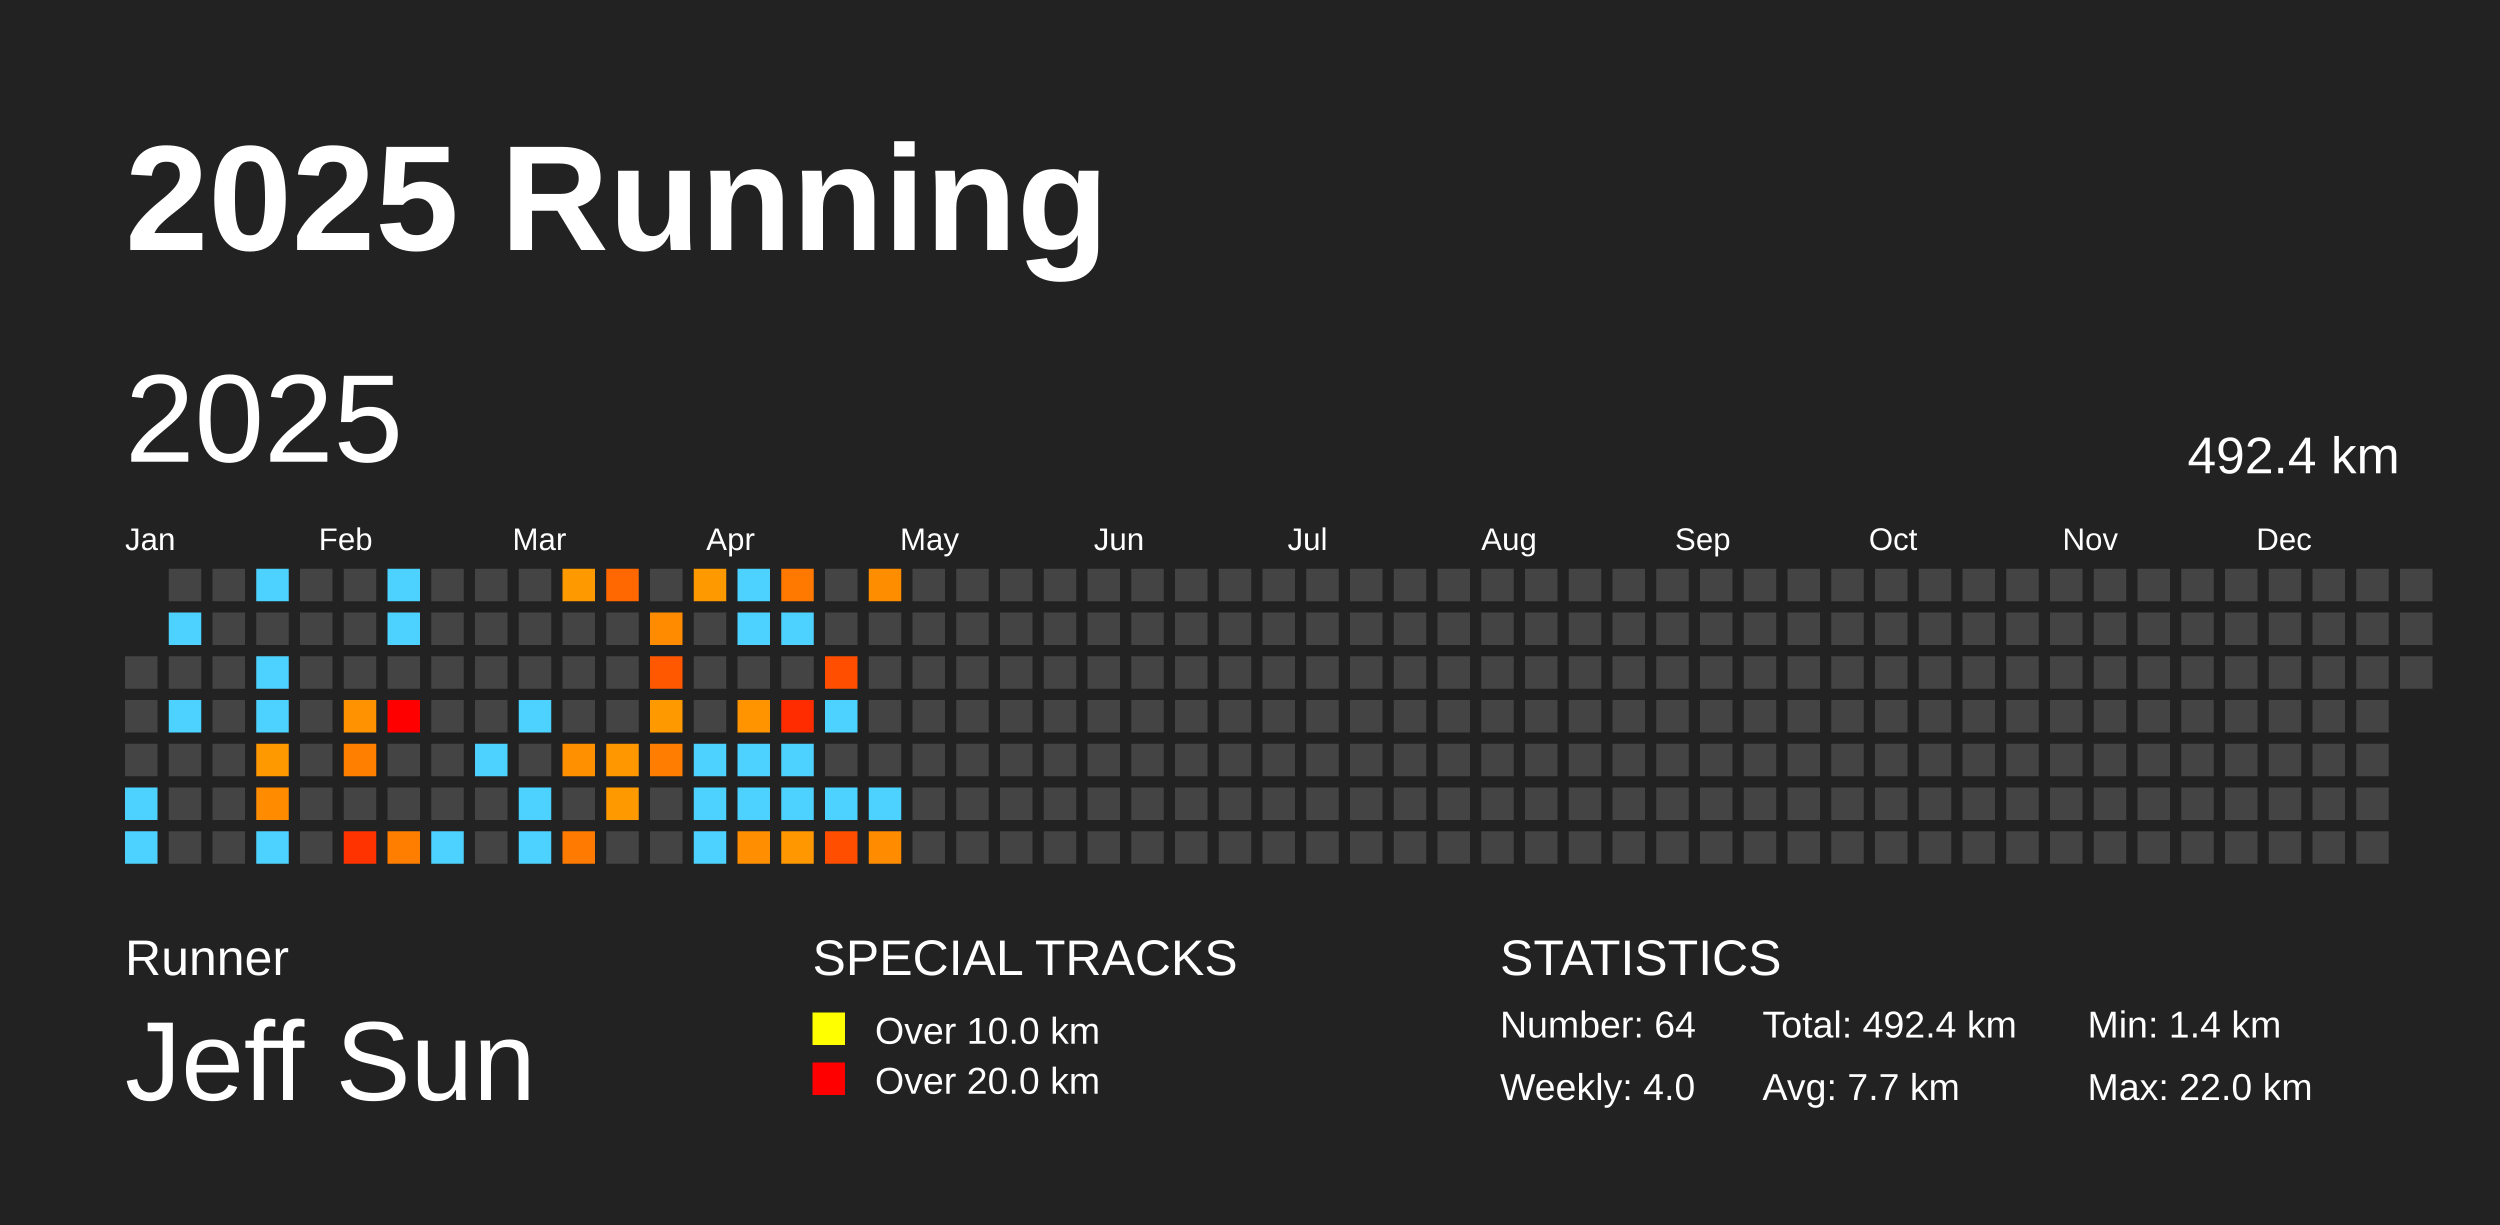
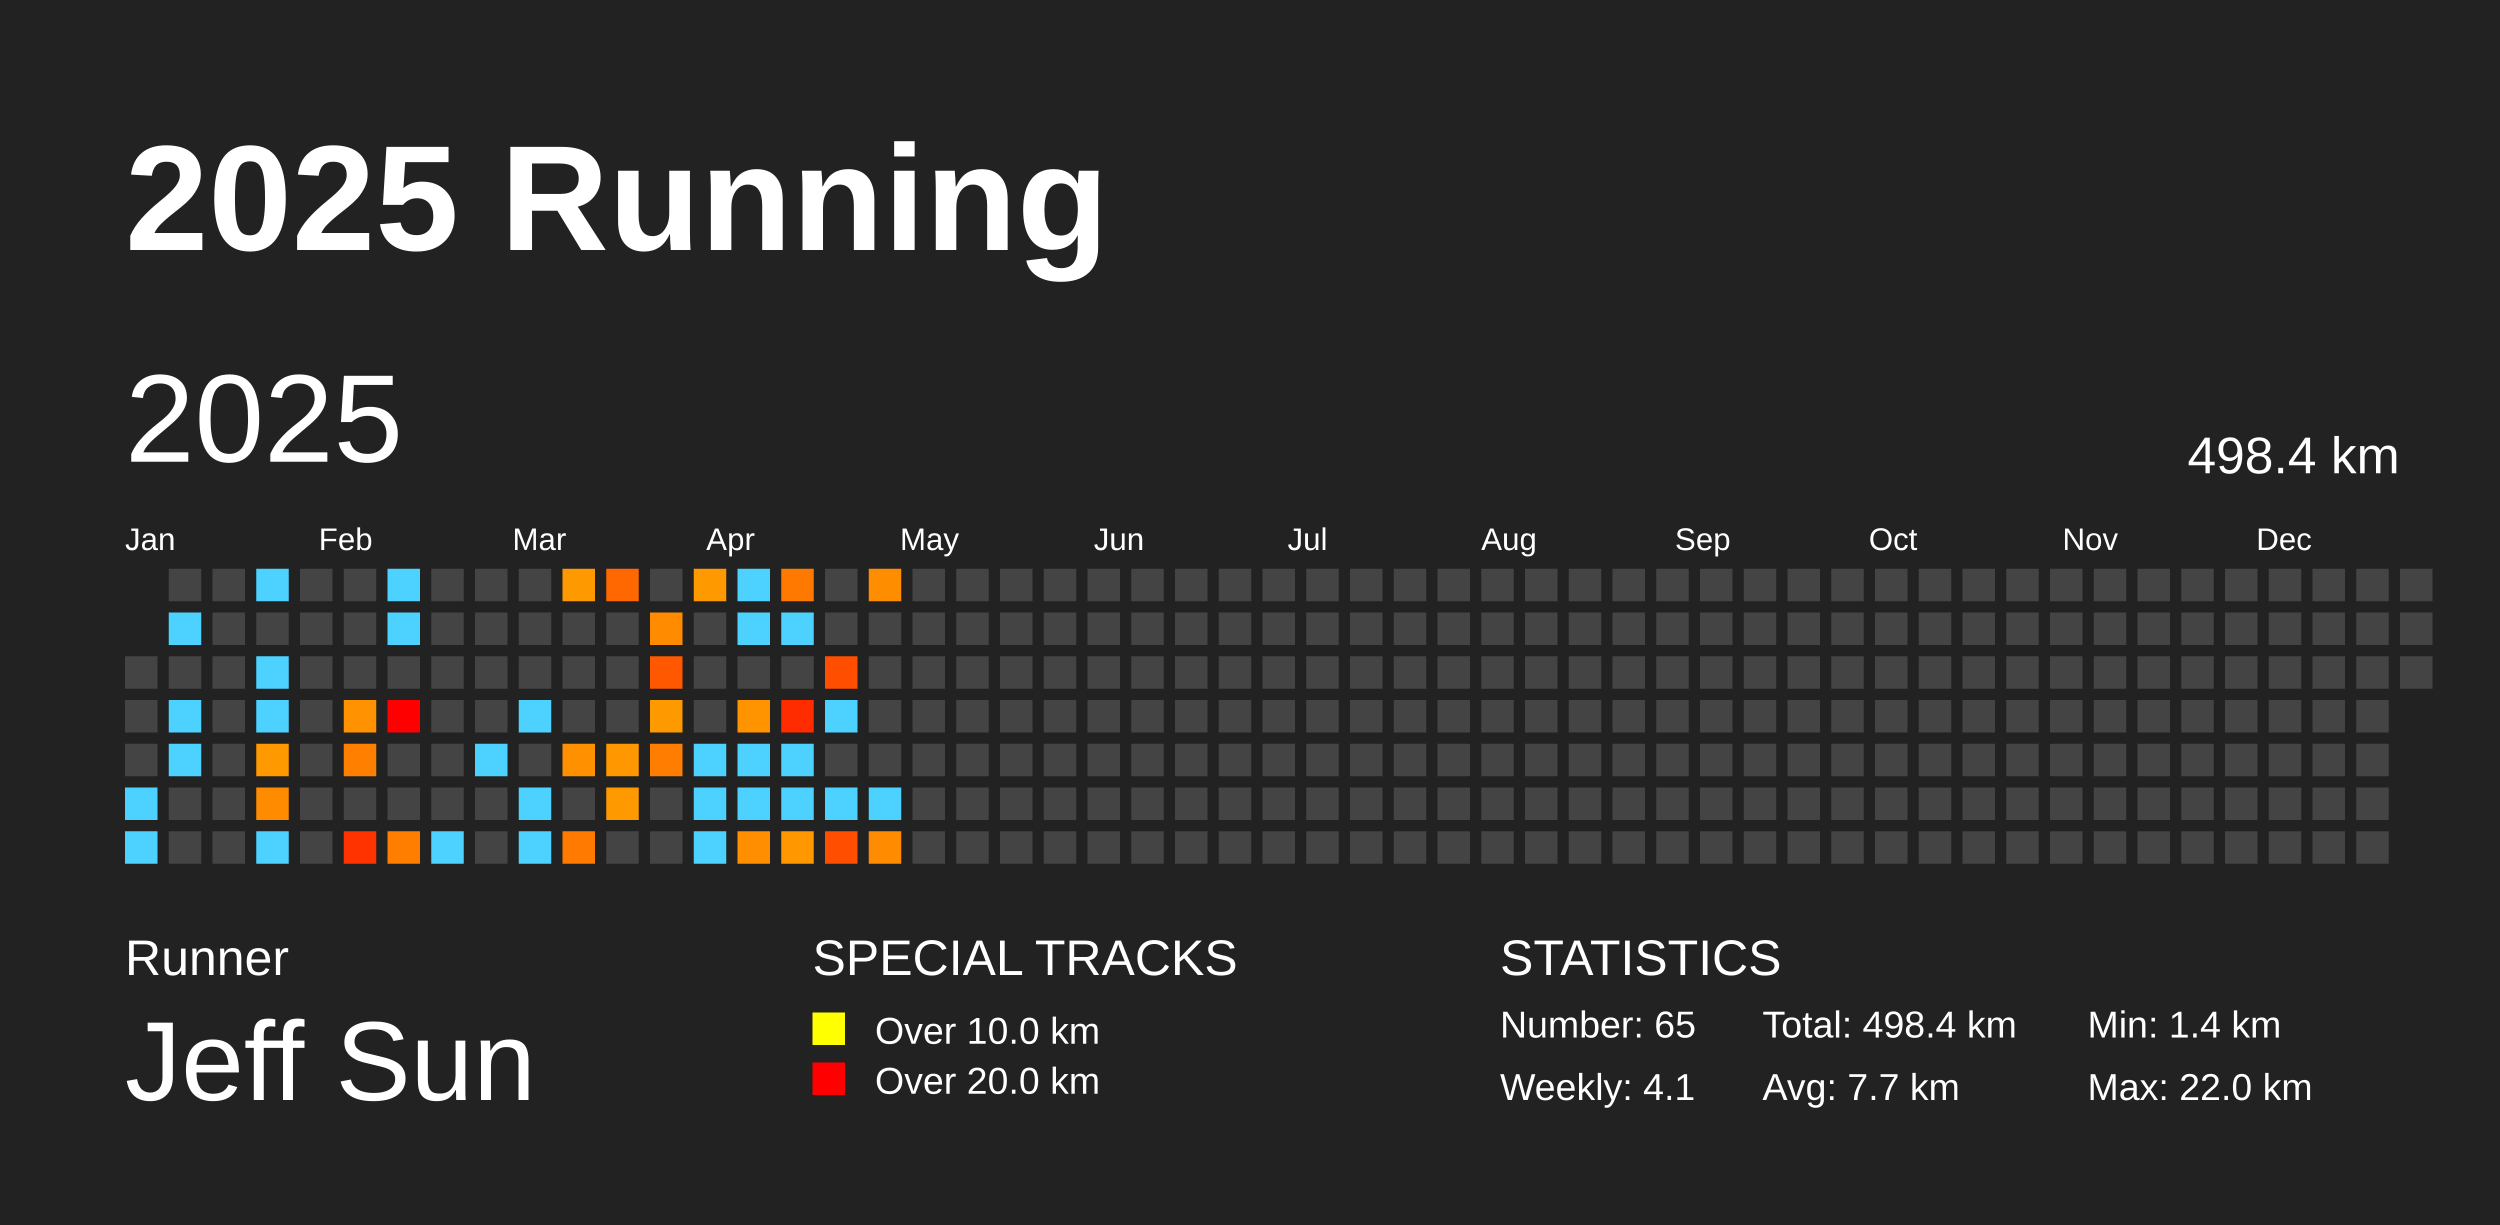
<svg xmlns="http://www.w3.org/2000/svg" baseProfile="full" height="98mm" version="1.1" viewBox="0,0,200,98" width="200mm">
  <defs />
  <rect fill="#222222" height="98" width="200" x="0" y="0" />
  <text fill="#FFFFFF" style="font-size:12px; font-family:Arial; font-weight:bold;" x="10" y="20">2025 Running</text>
  <text fill="#FFFFFF" style="font-size:4px; font-family:Arial" x="10" y="78">Runner</text>
  <text fill="#FFFFFF" style="font-size:9px; font-family:Arial" x="10" y="88">Jeff Sun</text>
  <text fill="#FFFFFF" style="font-size:4px; font-family:Arial" x="65" y="78">SPECIAL TRACKS</text>
  <rect fill="yellow" height="2.6" width="2.6" x="65" y="81" />
  <text fill="#FFFFFF" style="font-size:3px; font-family:Arial" x="70" y="83.5">Over 10.0 km</text>
  <rect fill="red" height="2.6" width="2.6" x="65" y="85" />
  <text fill="#FFFFFF" style="font-size:3px; font-family:Arial" x="70" y="87.5">Over 20.0 km</text>
  <text fill="#FFFFFF" style="font-size:4px; font-family:Arial" x="120" y="78">STATISTICS</text>
-   <text fill="#FFFFFF" style="font-size:3px; font-family:Arial" x="120" y="83">Number: 64</text>
-   <text fill="#FFFFFF" style="font-size:3px; font-family:Arial" x="120" y="88">Weekly: 4.0</text>
-   <text fill="#FFFFFF" style="font-size:3px; font-family:Arial" x="141" y="83">Total: 492.4 km</text>
+   <text fill="#FFFFFF" style="font-size:3px; font-family:Arial" x="120" y="83">Number: 65</text>
+   <text fill="#FFFFFF" style="font-size:3px; font-family:Arial" x="120" y="88">Weekly: 4.1</text>
+   <text fill="#FFFFFF" style="font-size:3px; font-family:Arial" x="141" y="83">Total: 498.4 km</text>
  <text fill="#FFFFFF" style="font-size:3px; font-family:Arial" x="141" y="88">Avg: 7.7 km</text>
  <text fill="#FFFFFF" style="font-size:3px; font-family:Arial" x="167" y="83">Min: 1.4 km</text>
  <text fill="#FFFFFF" style="font-size:3px; font-family:Arial" x="167" y="88">Max: 22.0 km</text>
  <text dominant-baseline="hanging" fill="#FFFFFF" style="font-size:10.0px; font-family:Arial;" x="10" y="30">2025</text>
-   <text dominant-baseline="hanging" fill="#FFFFFF" style="font-size:4.125px; font-family:Arial;" x="175" y="35">492.4 km</text>
+   <text dominant-baseline="hanging" fill="#FFFFFF" style="font-size:4.125px; font-family:Arial;" x="175" y="35">498.4 km</text>
  <text fill="#FFFFFF" style="font-size:2.5px; font-family:Arial" x="10.0" y="44">Jan</text>
  <text fill="#FFFFFF" style="font-size:2.5px; font-family:Arial" x="25.5" y="44">Feb</text>
  <text fill="#FFFFFF" style="font-size:2.5px; font-family:Arial" x="41.0" y="44">Mar</text>
  <text fill="#FFFFFF" style="font-size:2.5px; font-family:Arial" x="56.5" y="44">Apr</text>
  <text fill="#FFFFFF" style="font-size:2.5px; font-family:Arial" x="72.0" y="44">May</text>
  <text fill="#FFFFFF" style="font-size:2.5px; font-family:Arial" x="87.5" y="44">Jun</text>
  <text fill="#FFFFFF" style="font-size:2.5px; font-family:Arial" x="103.0" y="44">Jul</text>
  <text fill="#FFFFFF" style="font-size:2.5px; font-family:Arial" x="118.5" y="44">Aug</text>
  <text fill="#FFFFFF" style="font-size:2.5px; font-family:Arial" x="134.0" y="44">Sep</text>
  <text fill="#FFFFFF" style="font-size:2.5px; font-family:Arial" x="149.5" y="44">Oct</text>
  <text fill="#FFFFFF" style="font-size:2.5px; font-family:Arial" x="165.0" y="44">Nov</text>
  <text fill="#FFFFFF" style="font-size:2.5px; font-family:Arial" x="180.5" y="44">Dec</text>
  <rect fill="#444444" height="2.6" width="2.6" x="10.0" y="52.5" />
  <rect fill="#444444" height="2.6" width="2.6" x="10.0" y="56.0" />
  <rect fill="#444444" height="2.6" width="2.6" x="10.0" y="59.5" />
  <rect fill="#4dd2ff" height="2.6" width="2.6" x="10.0" y="63.0" />
  <rect fill="#4dd2ff" height="2.6" width="2.6" x="10.0" y="66.5" />
  <rect fill="#444444" height="2.6" width="2.6" x="13.5" y="45.5" />
  <rect fill="#4dd2ff" height="2.6" width="2.6" x="13.5" y="49.0" />
  <rect fill="#444444" height="2.6" width="2.6" x="13.5" y="52.5" />
  <rect fill="#4dd2ff" height="2.6" width="2.6" x="13.5" y="56.0" />
-   <rect fill="#444444" height="2.6" width="2.6" x="13.5" y="59.5" />
+   <rect fill="#4dd2ff" height="2.6" width="2.6" x="13.5" y="59.5" />
  <rect fill="#444444" height="2.6" width="2.6" x="13.5" y="63.0" />
  <rect fill="#444444" height="2.6" width="2.6" x="13.5" y="66.5" />
  <rect fill="#444444" height="2.6" width="2.6" x="17.0" y="45.5" />
  <rect fill="#444444" height="2.6" width="2.6" x="17.0" y="49.0" />
  <rect fill="#444444" height="2.6" width="2.6" x="17.0" y="52.5" />
  <rect fill="#444444" height="2.6" width="2.6" x="17.0" y="56.0" />
  <rect fill="#444444" height="2.6" width="2.6" x="17.0" y="59.5" />
  <rect fill="#444444" height="2.6" width="2.6" x="17.0" y="63.0" />
  <rect fill="#444444" height="2.6" width="2.6" x="17.0" y="66.5" />
  <rect fill="#4dd2ff" height="2.6" width="2.6" x="20.5" y="45.5" />
  <rect fill="#444444" height="2.6" width="2.6" x="20.5" y="49.0" />
  <rect fill="#4dd2ff" height="2.6" width="2.6" x="20.5" y="52.5" />
  <rect fill="#4dd2ff" height="2.6" width="2.6" x="20.5" y="56.0" />
  <rect fill="#ff9900" height="2.6" width="2.6" x="20.5" y="59.5" />
  <rect fill="#ff8c00" height="2.6" width="2.6" x="20.5" y="63.0" />
  <rect fill="#4dd2ff" height="2.6" width="2.6" x="20.5" y="66.5" />
  <rect fill="#444444" height="2.6" width="2.6" x="24.0" y="45.5" />
  <rect fill="#444444" height="2.6" width="2.6" x="24.0" y="49.0" />
  <rect fill="#444444" height="2.6" width="2.6" x="24.0" y="52.5" />
  <rect fill="#444444" height="2.6" width="2.6" x="24.0" y="56.0" />
  <rect fill="#444444" height="2.6" width="2.6" x="24.0" y="59.5" />
  <rect fill="#444444" height="2.6" width="2.6" x="24.0" y="63.0" />
  <rect fill="#444444" height="2.6" width="2.6" x="24.0" y="66.5" />
  <rect fill="#444444" height="2.6" width="2.6" x="27.5" y="45.5" />
  <rect fill="#444444" height="2.6" width="2.6" x="27.5" y="49.0" />
  <rect fill="#444444" height="2.6" width="2.6" x="27.5" y="52.5" />
  <rect fill="#ff9200" height="2.6" width="2.6" x="27.5" y="56.0" />
  <rect fill="#ff7f00" height="2.6" width="2.6" x="27.5" y="59.5" />
  <rect fill="#444444" height="2.6" width="2.6" x="27.5" y="63.0" />
  <rect fill="#ff3300" height="2.6" width="2.6" x="27.5" y="66.5" />
  <rect fill="#4dd2ff" height="2.6" width="2.6" x="31.0" y="45.5" />
  <rect fill="#4dd2ff" height="2.6" width="2.6" x="31.0" y="49.0" />
  <rect fill="#444444" height="2.6" width="2.6" x="31.0" y="52.5" />
  <rect fill="red" height="2.6" width="2.6" x="31.0" y="56.0" />
  <rect fill="#444444" height="2.6" width="2.6" x="31.0" y="59.5" />
  <rect fill="#444444" height="2.6" width="2.6" x="31.0" y="63.0" />
  <rect fill="#ff7e00" height="2.6" width="2.6" x="31.0" y="66.5" />
  <rect fill="#444444" height="2.6" width="2.6" x="34.5" y="45.5" />
  <rect fill="#444444" height="2.6" width="2.6" x="34.5" y="49.0" />
  <rect fill="#444444" height="2.6" width="2.6" x="34.5" y="52.5" />
  <rect fill="#444444" height="2.6" width="2.6" x="34.5" y="56.0" />
  <rect fill="#444444" height="2.6" width="2.6" x="34.5" y="59.5" />
  <rect fill="#444444" height="2.6" width="2.6" x="34.5" y="63.0" />
  <rect fill="#4dd2ff" height="2.6" width="2.6" x="34.5" y="66.5" />
  <rect fill="#444444" height="2.6" width="2.6" x="38.0" y="45.5" />
  <rect fill="#444444" height="2.6" width="2.6" x="38.0" y="49.0" />
  <rect fill="#444444" height="2.6" width="2.6" x="38.0" y="52.5" />
  <rect fill="#444444" height="2.6" width="2.6" x="38.0" y="56.0" />
  <rect fill="#4dd2ff" height="2.6" width="2.6" x="38.0" y="59.5" />
  <rect fill="#444444" height="2.6" width="2.6" x="38.0" y="63.0" />
  <rect fill="#444444" height="2.6" width="2.6" x="38.0" y="66.5" />
  <rect fill="#444444" height="2.6" width="2.6" x="41.5" y="45.5" />
  <rect fill="#444444" height="2.6" width="2.6" x="41.5" y="49.0" />
  <rect fill="#444444" height="2.6" width="2.6" x="41.5" y="52.5" />
  <rect fill="#4dd2ff" height="2.6" width="2.6" x="41.5" y="56.0" />
  <rect fill="#444444" height="2.6" width="2.6" x="41.5" y="59.5" />
  <rect fill="#4dd2ff" height="2.6" width="2.6" x="41.5" y="63.0" />
  <rect fill="#4dd2ff" height="2.6" width="2.6" x="41.5" y="66.5" />
  <rect fill="#ff9900" height="2.6" width="2.6" x="45.0" y="45.5" />
  <rect fill="#444444" height="2.6" width="2.6" x="45.0" y="49.0" />
  <rect fill="#444444" height="2.6" width="2.6" x="45.0" y="52.5" />
  <rect fill="#444444" height="2.6" width="2.6" x="45.0" y="56.0" />
  <rect fill="#ff9000" height="2.6" width="2.6" x="45.0" y="59.5" />
  <rect fill="#444444" height="2.6" width="2.6" x="45.0" y="63.0" />
  <rect fill="#ff7a00" height="2.6" width="2.6" x="45.0" y="66.5" />
  <rect fill="#ff6800" height="2.6" width="2.6" x="48.5" y="45.5" />
  <rect fill="#444444" height="2.6" width="2.6" x="48.5" y="49.0" />
  <rect fill="#444444" height="2.6" width="2.6" x="48.5" y="52.5" />
  <rect fill="#444444" height="2.6" width="2.6" x="48.5" y="56.0" />
  <rect fill="#ff9700" height="2.6" width="2.6" x="48.5" y="59.5" />
  <rect fill="#ff9900" height="2.6" width="2.6" x="48.5" y="63.0" />
  <rect fill="#444444" height="2.6" width="2.6" x="48.5" y="66.5" />
  <rect fill="#444444" height="2.6" width="2.6" x="52.0" y="45.5" />
  <rect fill="#ff8b00" height="2.6" width="2.6" x="52.0" y="49.0" />
  <rect fill="#ff5800" height="2.6" width="2.6" x="52.0" y="52.5" />
  <rect fill="#ff9900" height="2.6" width="2.6" x="52.0" y="56.0" />
  <rect fill="#ff7d00" height="2.6" width="2.6" x="52.0" y="59.5" />
  <rect fill="#444444" height="2.6" width="2.6" x="52.0" y="63.0" />
  <rect fill="#444444" height="2.6" width="2.6" x="52.0" y="66.5" />
  <rect fill="#ff9900" height="2.6" width="2.6" x="55.5" y="45.5" />
  <rect fill="#444444" height="2.6" width="2.6" x="55.5" y="49.0" />
  <rect fill="#444444" height="2.6" width="2.6" x="55.5" y="52.5" />
  <rect fill="#444444" height="2.6" width="2.6" x="55.5" y="56.0" />
  <rect fill="#4dd2ff" height="2.6" width="2.6" x="55.5" y="59.5" />
  <rect fill="#4dd2ff" height="2.6" width="2.6" x="55.5" y="63.0" />
  <rect fill="#4dd2ff" height="2.6" width="2.6" x="55.5" y="66.5" />
  <rect fill="#4dd2ff" height="2.6" width="2.6" x="59.0" y="45.5" />
  <rect fill="#4dd2ff" height="2.6" width="2.6" x="59.0" y="49.0" />
  <rect fill="#444444" height="2.6" width="2.6" x="59.0" y="52.5" />
  <rect fill="#ff9300" height="2.6" width="2.6" x="59.0" y="56.0" />
  <rect fill="#4dd2ff" height="2.6" width="2.6" x="59.0" y="59.5" />
  <rect fill="#4dd2ff" height="2.6" width="2.6" x="59.0" y="63.0" />
  <rect fill="#ff8e00" height="2.6" width="2.6" x="59.0" y="66.5" />
  <rect fill="#ff7900" height="2.6" width="2.6" x="62.5" y="45.5" />
  <rect fill="#4dd2ff" height="2.6" width="2.6" x="62.5" y="49.0" />
  <rect fill="#444444" height="2.6" width="2.6" x="62.5" y="52.5" />
  <rect fill="#ff2c00" height="2.6" width="2.6" x="62.5" y="56.0" />
  <rect fill="#4dd2ff" height="2.6" width="2.6" x="62.5" y="59.5" />
  <rect fill="#4dd2ff" height="2.6" width="2.6" x="62.5" y="63.0" />
  <rect fill="#ff9700" height="2.6" width="2.6" x="62.5" y="66.5" />
  <rect fill="#444444" height="2.6" width="2.6" x="66.0" y="45.5" />
  <rect fill="#444444" height="2.6" width="2.6" x="66.0" y="49.0" />
  <rect fill="#ff4e00" height="2.6" width="2.6" x="66.0" y="52.5" />
  <rect fill="#4dd2ff" height="2.6" width="2.6" x="66.0" y="56.0" />
  <rect fill="#444444" height="2.6" width="2.6" x="66.0" y="59.5" />
  <rect fill="#4dd2ff" height="2.6" width="2.6" x="66.0" y="63.0" />
  <rect fill="#ff4e00" height="2.6" width="2.6" x="66.0" y="66.5" />
  <rect fill="#ff8d00" height="2.6" width="2.6" x="69.5" y="45.5" />
  <rect fill="#444444" height="2.6" width="2.6" x="69.5" y="49.0" />
  <rect fill="#444444" height="2.6" width="2.6" x="69.5" y="52.5" />
  <rect fill="#444444" height="2.6" width="2.6" x="69.5" y="56.0" />
  <rect fill="#444444" height="2.6" width="2.6" x="69.5" y="59.5" />
  <rect fill="#4dd2ff" height="2.6" width="2.6" x="69.5" y="63.0" />
  <rect fill="#ff8c00" height="2.6" width="2.6" x="69.5" y="66.5" />
  <rect fill="#444444" height="2.6" width="2.6" x="73.0" y="45.5" />
  <rect fill="#444444" height="2.6" width="2.6" x="73.0" y="49.0" />
  <rect fill="#444444" height="2.6" width="2.6" x="73.0" y="52.5" />
  <rect fill="#444444" height="2.6" width="2.6" x="73.0" y="56.0" />
  <rect fill="#444444" height="2.6" width="2.6" x="73.0" y="59.5" />
  <rect fill="#444444" height="2.6" width="2.6" x="73.0" y="63.0" />
  <rect fill="#444444" height="2.6" width="2.6" x="73.0" y="66.5" />
  <rect fill="#444444" height="2.6" width="2.6" x="76.5" y="45.5" />
  <rect fill="#444444" height="2.6" width="2.6" x="76.5" y="49.0" />
  <rect fill="#444444" height="2.6" width="2.6" x="76.5" y="52.5" />
  <rect fill="#444444" height="2.6" width="2.6" x="76.5" y="56.0" />
  <rect fill="#444444" height="2.6" width="2.6" x="76.5" y="59.5" />
  <rect fill="#444444" height="2.6" width="2.6" x="76.5" y="63.0" />
  <rect fill="#444444" height="2.6" width="2.6" x="76.5" y="66.5" />
  <rect fill="#444444" height="2.6" width="2.6" x="80.0" y="45.5" />
  <rect fill="#444444" height="2.6" width="2.6" x="80.0" y="49.0" />
  <rect fill="#444444" height="2.6" width="2.6" x="80.0" y="52.5" />
  <rect fill="#444444" height="2.6" width="2.6" x="80.0" y="56.0" />
  <rect fill="#444444" height="2.6" width="2.6" x="80.0" y="59.5" />
  <rect fill="#444444" height="2.6" width="2.6" x="80.0" y="63.0" />
  <rect fill="#444444" height="2.6" width="2.6" x="80.0" y="66.5" />
  <rect fill="#444444" height="2.6" width="2.6" x="83.5" y="45.5" />
  <rect fill="#444444" height="2.6" width="2.6" x="83.5" y="49.0" />
  <rect fill="#444444" height="2.6" width="2.6" x="83.5" y="52.5" />
  <rect fill="#444444" height="2.6" width="2.6" x="83.5" y="56.0" />
  <rect fill="#444444" height="2.6" width="2.6" x="83.5" y="59.5" />
  <rect fill="#444444" height="2.6" width="2.6" x="83.5" y="63.0" />
  <rect fill="#444444" height="2.6" width="2.6" x="83.5" y="66.5" />
  <rect fill="#444444" height="2.6" width="2.6" x="87.0" y="45.5" />
  <rect fill="#444444" height="2.6" width="2.6" x="87.0" y="49.0" />
  <rect fill="#444444" height="2.6" width="2.6" x="87.0" y="52.5" />
  <rect fill="#444444" height="2.6" width="2.6" x="87.0" y="56.0" />
  <rect fill="#444444" height="2.6" width="2.6" x="87.0" y="59.5" />
  <rect fill="#444444" height="2.6" width="2.6" x="87.0" y="63.0" />
  <rect fill="#444444" height="2.6" width="2.6" x="87.0" y="66.5" />
  <rect fill="#444444" height="2.6" width="2.6" x="90.5" y="45.5" />
  <rect fill="#444444" height="2.6" width="2.6" x="90.5" y="49.0" />
  <rect fill="#444444" height="2.6" width="2.6" x="90.5" y="52.5" />
  <rect fill="#444444" height="2.6" width="2.6" x="90.5" y="56.0" />
  <rect fill="#444444" height="2.6" width="2.6" x="90.5" y="59.5" />
  <rect fill="#444444" height="2.6" width="2.6" x="90.5" y="63.0" />
  <rect fill="#444444" height="2.6" width="2.6" x="90.5" y="66.5" />
  <rect fill="#444444" height="2.6" width="2.6" x="94.0" y="45.5" />
  <rect fill="#444444" height="2.6" width="2.6" x="94.0" y="49.0" />
  <rect fill="#444444" height="2.6" width="2.6" x="94.0" y="52.5" />
  <rect fill="#444444" height="2.6" width="2.6" x="94.0" y="56.0" />
  <rect fill="#444444" height="2.6" width="2.6" x="94.0" y="59.5" />
  <rect fill="#444444" height="2.6" width="2.6" x="94.0" y="63.0" />
  <rect fill="#444444" height="2.6" width="2.6" x="94.0" y="66.5" />
  <rect fill="#444444" height="2.6" width="2.6" x="97.5" y="45.5" />
  <rect fill="#444444" height="2.6" width="2.6" x="97.5" y="49.0" />
  <rect fill="#444444" height="2.6" width="2.6" x="97.5" y="52.5" />
  <rect fill="#444444" height="2.6" width="2.6" x="97.5" y="56.0" />
  <rect fill="#444444" height="2.6" width="2.6" x="97.5" y="59.5" />
  <rect fill="#444444" height="2.6" width="2.6" x="97.5" y="63.0" />
  <rect fill="#444444" height="2.6" width="2.6" x="97.5" y="66.5" />
  <rect fill="#444444" height="2.6" width="2.6" x="101.0" y="45.5" />
  <rect fill="#444444" height="2.6" width="2.6" x="101.0" y="49.0" />
  <rect fill="#444444" height="2.6" width="2.6" x="101.0" y="52.5" />
  <rect fill="#444444" height="2.6" width="2.6" x="101.0" y="56.0" />
  <rect fill="#444444" height="2.6" width="2.6" x="101.0" y="59.5" />
  <rect fill="#444444" height="2.6" width="2.6" x="101.0" y="63.0" />
  <rect fill="#444444" height="2.6" width="2.6" x="101.0" y="66.5" />
  <rect fill="#444444" height="2.6" width="2.6" x="104.5" y="45.5" />
  <rect fill="#444444" height="2.6" width="2.6" x="104.5" y="49.0" />
  <rect fill="#444444" height="2.6" width="2.6" x="104.5" y="52.5" />
  <rect fill="#444444" height="2.6" width="2.6" x="104.5" y="56.0" />
  <rect fill="#444444" height="2.6" width="2.6" x="104.5" y="59.5" />
  <rect fill="#444444" height="2.6" width="2.6" x="104.5" y="63.0" />
  <rect fill="#444444" height="2.6" width="2.6" x="104.5" y="66.5" />
  <rect fill="#444444" height="2.6" width="2.6" x="108.0" y="45.5" />
  <rect fill="#444444" height="2.6" width="2.6" x="108.0" y="49.0" />
  <rect fill="#444444" height="2.6" width="2.6" x="108.0" y="52.5" />
  <rect fill="#444444" height="2.6" width="2.6" x="108.0" y="56.0" />
  <rect fill="#444444" height="2.6" width="2.6" x="108.0" y="59.5" />
  <rect fill="#444444" height="2.6" width="2.6" x="108.0" y="63.0" />
  <rect fill="#444444" height="2.6" width="2.6" x="108.0" y="66.5" />
  <rect fill="#444444" height="2.6" width="2.6" x="111.5" y="45.5" />
  <rect fill="#444444" height="2.6" width="2.6" x="111.5" y="49.0" />
  <rect fill="#444444" height="2.6" width="2.6" x="111.5" y="52.5" />
  <rect fill="#444444" height="2.6" width="2.6" x="111.5" y="56.0" />
  <rect fill="#444444" height="2.6" width="2.6" x="111.5" y="59.5" />
  <rect fill="#444444" height="2.6" width="2.6" x="111.5" y="63.0" />
  <rect fill="#444444" height="2.6" width="2.6" x="111.5" y="66.5" />
  <rect fill="#444444" height="2.6" width="2.6" x="115.0" y="45.5" />
  <rect fill="#444444" height="2.6" width="2.6" x="115.0" y="49.0" />
  <rect fill="#444444" height="2.6" width="2.6" x="115.0" y="52.5" />
  <rect fill="#444444" height="2.6" width="2.6" x="115.0" y="56.0" />
  <rect fill="#444444" height="2.6" width="2.6" x="115.0" y="59.5" />
  <rect fill="#444444" height="2.6" width="2.6" x="115.0" y="63.0" />
  <rect fill="#444444" height="2.6" width="2.6" x="115.0" y="66.5" />
  <rect fill="#444444" height="2.6" width="2.6" x="118.5" y="45.5" />
  <rect fill="#444444" height="2.6" width="2.6" x="118.5" y="49.0" />
  <rect fill="#444444" height="2.6" width="2.6" x="118.5" y="52.5" />
  <rect fill="#444444" height="2.6" width="2.6" x="118.5" y="56.0" />
  <rect fill="#444444" height="2.6" width="2.6" x="118.5" y="59.5" />
  <rect fill="#444444" height="2.6" width="2.6" x="118.5" y="63.0" />
  <rect fill="#444444" height="2.6" width="2.6" x="118.5" y="66.5" />
  <rect fill="#444444" height="2.6" width="2.6" x="122.0" y="45.5" />
  <rect fill="#444444" height="2.6" width="2.6" x="122.0" y="49.0" />
  <rect fill="#444444" height="2.6" width="2.6" x="122.0" y="52.5" />
  <rect fill="#444444" height="2.6" width="2.6" x="122.0" y="56.0" />
  <rect fill="#444444" height="2.6" width="2.6" x="122.0" y="59.5" />
  <rect fill="#444444" height="2.6" width="2.6" x="122.0" y="63.0" />
  <rect fill="#444444" height="2.6" width="2.6" x="122.0" y="66.5" />
  <rect fill="#444444" height="2.6" width="2.6" x="125.5" y="45.5" />
  <rect fill="#444444" height="2.6" width="2.6" x="125.5" y="49.0" />
  <rect fill="#444444" height="2.6" width="2.6" x="125.5" y="52.5" />
  <rect fill="#444444" height="2.6" width="2.6" x="125.5" y="56.0" />
  <rect fill="#444444" height="2.6" width="2.6" x="125.5" y="59.5" />
  <rect fill="#444444" height="2.6" width="2.6" x="125.5" y="63.0" />
  <rect fill="#444444" height="2.6" width="2.6" x="125.5" y="66.5" />
  <rect fill="#444444" height="2.6" width="2.6" x="129.0" y="45.5" />
  <rect fill="#444444" height="2.6" width="2.6" x="129.0" y="49.0" />
  <rect fill="#444444" height="2.6" width="2.6" x="129.0" y="52.5" />
  <rect fill="#444444" height="2.6" width="2.6" x="129.0" y="56.0" />
  <rect fill="#444444" height="2.6" width="2.6" x="129.0" y="59.5" />
  <rect fill="#444444" height="2.6" width="2.6" x="129.0" y="63.0" />
  <rect fill="#444444" height="2.6" width="2.6" x="129.0" y="66.5" />
  <rect fill="#444444" height="2.6" width="2.6" x="132.5" y="45.5" />
  <rect fill="#444444" height="2.6" width="2.6" x="132.5" y="49.0" />
  <rect fill="#444444" height="2.6" width="2.6" x="132.5" y="52.5" />
  <rect fill="#444444" height="2.6" width="2.6" x="132.5" y="56.0" />
  <rect fill="#444444" height="2.6" width="2.6" x="132.5" y="59.5" />
  <rect fill="#444444" height="2.6" width="2.6" x="132.5" y="63.0" />
  <rect fill="#444444" height="2.6" width="2.6" x="132.5" y="66.5" />
  <rect fill="#444444" height="2.6" width="2.6" x="136.0" y="45.5" />
  <rect fill="#444444" height="2.6" width="2.6" x="136.0" y="49.0" />
  <rect fill="#444444" height="2.6" width="2.6" x="136.0" y="52.5" />
  <rect fill="#444444" height="2.6" width="2.6" x="136.0" y="56.0" />
  <rect fill="#444444" height="2.6" width="2.6" x="136.0" y="59.5" />
  <rect fill="#444444" height="2.6" width="2.6" x="136.0" y="63.0" />
  <rect fill="#444444" height="2.6" width="2.6" x="136.0" y="66.5" />
  <rect fill="#444444" height="2.6" width="2.6" x="139.5" y="45.5" />
  <rect fill="#444444" height="2.6" width="2.6" x="139.5" y="49.0" />
  <rect fill="#444444" height="2.6" width="2.6" x="139.5" y="52.5" />
  <rect fill="#444444" height="2.6" width="2.6" x="139.5" y="56.0" />
  <rect fill="#444444" height="2.6" width="2.6" x="139.5" y="59.5" />
  <rect fill="#444444" height="2.6" width="2.6" x="139.5" y="63.0" />
  <rect fill="#444444" height="2.6" width="2.6" x="139.5" y="66.5" />
  <rect fill="#444444" height="2.6" width="2.6" x="143.0" y="45.5" />
  <rect fill="#444444" height="2.6" width="2.6" x="143.0" y="49.0" />
  <rect fill="#444444" height="2.6" width="2.6" x="143.0" y="52.5" />
  <rect fill="#444444" height="2.6" width="2.6" x="143.0" y="56.0" />
  <rect fill="#444444" height="2.6" width="2.6" x="143.0" y="59.5" />
  <rect fill="#444444" height="2.6" width="2.6" x="143.0" y="63.0" />
  <rect fill="#444444" height="2.6" width="2.6" x="143.0" y="66.5" />
  <rect fill="#444444" height="2.6" width="2.6" x="146.5" y="45.5" />
  <rect fill="#444444" height="2.6" width="2.6" x="146.5" y="49.0" />
  <rect fill="#444444" height="2.6" width="2.6" x="146.5" y="52.5" />
  <rect fill="#444444" height="2.6" width="2.6" x="146.5" y="56.0" />
  <rect fill="#444444" height="2.6" width="2.6" x="146.5" y="59.5" />
  <rect fill="#444444" height="2.6" width="2.6" x="146.5" y="63.0" />
  <rect fill="#444444" height="2.6" width="2.6" x="146.5" y="66.5" />
  <rect fill="#444444" height="2.6" width="2.6" x="150.0" y="45.5" />
  <rect fill="#444444" height="2.6" width="2.6" x="150.0" y="49.0" />
  <rect fill="#444444" height="2.6" width="2.6" x="150.0" y="52.5" />
  <rect fill="#444444" height="2.6" width="2.6" x="150.0" y="56.0" />
  <rect fill="#444444" height="2.6" width="2.6" x="150.0" y="59.5" />
  <rect fill="#444444" height="2.6" width="2.6" x="150.0" y="63.0" />
  <rect fill="#444444" height="2.6" width="2.6" x="150.0" y="66.5" />
  <rect fill="#444444" height="2.6" width="2.6" x="153.5" y="45.5" />
  <rect fill="#444444" height="2.6" width="2.6" x="153.5" y="49.0" />
  <rect fill="#444444" height="2.6" width="2.6" x="153.5" y="52.5" />
  <rect fill="#444444" height="2.6" width="2.6" x="153.5" y="56.0" />
  <rect fill="#444444" height="2.6" width="2.6" x="153.5" y="59.5" />
  <rect fill="#444444" height="2.6" width="2.6" x="153.5" y="63.0" />
  <rect fill="#444444" height="2.6" width="2.6" x="153.5" y="66.5" />
  <rect fill="#444444" height="2.6" width="2.6" x="157.0" y="45.5" />
  <rect fill="#444444" height="2.6" width="2.6" x="157.0" y="49.0" />
  <rect fill="#444444" height="2.6" width="2.6" x="157.0" y="52.5" />
  <rect fill="#444444" height="2.6" width="2.6" x="157.0" y="56.0" />
  <rect fill="#444444" height="2.6" width="2.6" x="157.0" y="59.5" />
  <rect fill="#444444" height="2.6" width="2.6" x="157.0" y="63.0" />
  <rect fill="#444444" height="2.6" width="2.6" x="157.0" y="66.5" />
  <rect fill="#444444" height="2.6" width="2.6" x="160.5" y="45.5" />
  <rect fill="#444444" height="2.6" width="2.6" x="160.5" y="49.0" />
  <rect fill="#444444" height="2.6" width="2.6" x="160.5" y="52.5" />
  <rect fill="#444444" height="2.6" width="2.6" x="160.5" y="56.0" />
  <rect fill="#444444" height="2.6" width="2.6" x="160.5" y="59.5" />
  <rect fill="#444444" height="2.6" width="2.6" x="160.5" y="63.0" />
  <rect fill="#444444" height="2.6" width="2.6" x="160.5" y="66.5" />
  <rect fill="#444444" height="2.6" width="2.6" x="164.0" y="45.5" />
  <rect fill="#444444" height="2.6" width="2.6" x="164.0" y="49.0" />
  <rect fill="#444444" height="2.6" width="2.6" x="164.0" y="52.5" />
  <rect fill="#444444" height="2.6" width="2.6" x="164.0" y="56.0" />
  <rect fill="#444444" height="2.6" width="2.6" x="164.0" y="59.5" />
  <rect fill="#444444" height="2.6" width="2.6" x="164.0" y="63.0" />
  <rect fill="#444444" height="2.6" width="2.6" x="164.0" y="66.5" />
  <rect fill="#444444" height="2.6" width="2.6" x="167.5" y="45.5" />
  <rect fill="#444444" height="2.6" width="2.6" x="167.5" y="49.0" />
  <rect fill="#444444" height="2.6" width="2.6" x="167.5" y="52.5" />
  <rect fill="#444444" height="2.6" width="2.6" x="167.5" y="56.0" />
  <rect fill="#444444" height="2.6" width="2.6" x="167.5" y="59.5" />
  <rect fill="#444444" height="2.6" width="2.6" x="167.5" y="63.0" />
  <rect fill="#444444" height="2.6" width="2.6" x="167.5" y="66.5" />
  <rect fill="#444444" height="2.6" width="2.6" x="171.0" y="45.5" />
  <rect fill="#444444" height="2.6" width="2.6" x="171.0" y="49.0" />
  <rect fill="#444444" height="2.6" width="2.6" x="171.0" y="52.5" />
  <rect fill="#444444" height="2.6" width="2.6" x="171.0" y="56.0" />
  <rect fill="#444444" height="2.6" width="2.6" x="171.0" y="59.5" />
  <rect fill="#444444" height="2.6" width="2.6" x="171.0" y="63.0" />
  <rect fill="#444444" height="2.6" width="2.6" x="171.0" y="66.5" />
  <rect fill="#444444" height="2.6" width="2.6" x="174.5" y="45.5" />
  <rect fill="#444444" height="2.6" width="2.6" x="174.5" y="49.0" />
  <rect fill="#444444" height="2.6" width="2.6" x="174.5" y="52.5" />
  <rect fill="#444444" height="2.6" width="2.6" x="174.5" y="56.0" />
  <rect fill="#444444" height="2.6" width="2.6" x="174.5" y="59.5" />
  <rect fill="#444444" height="2.6" width="2.6" x="174.5" y="63.0" />
  <rect fill="#444444" height="2.6" width="2.6" x="174.5" y="66.5" />
  <rect fill="#444444" height="2.6" width="2.6" x="178.0" y="45.5" />
  <rect fill="#444444" height="2.6" width="2.6" x="178.0" y="49.0" />
  <rect fill="#444444" height="2.6" width="2.6" x="178.0" y="52.5" />
  <rect fill="#444444" height="2.6" width="2.6" x="178.0" y="56.0" />
  <rect fill="#444444" height="2.6" width="2.6" x="178.0" y="59.5" />
  <rect fill="#444444" height="2.6" width="2.6" x="178.0" y="63.0" />
  <rect fill="#444444" height="2.6" width="2.6" x="178.0" y="66.5" />
  <rect fill="#444444" height="2.6" width="2.6" x="181.5" y="45.5" />
  <rect fill="#444444" height="2.6" width="2.6" x="181.5" y="49.0" />
  <rect fill="#444444" height="2.6" width="2.6" x="181.5" y="52.5" />
  <rect fill="#444444" height="2.6" width="2.6" x="181.5" y="56.0" />
  <rect fill="#444444" height="2.6" width="2.6" x="181.5" y="59.5" />
  <rect fill="#444444" height="2.6" width="2.6" x="181.5" y="63.0" />
  <rect fill="#444444" height="2.6" width="2.6" x="181.5" y="66.5" />
  <rect fill="#444444" height="2.6" width="2.6" x="185.0" y="45.5" />
  <rect fill="#444444" height="2.6" width="2.6" x="185.0" y="49.0" />
  <rect fill="#444444" height="2.6" width="2.6" x="185.0" y="52.5" />
  <rect fill="#444444" height="2.6" width="2.6" x="185.0" y="56.0" />
  <rect fill="#444444" height="2.6" width="2.6" x="185.0" y="59.5" />
  <rect fill="#444444" height="2.6" width="2.6" x="185.0" y="63.0" />
  <rect fill="#444444" height="2.6" width="2.6" x="185.0" y="66.5" />
  <rect fill="#444444" height="2.6" width="2.6" x="188.5" y="45.5" />
  <rect fill="#444444" height="2.6" width="2.6" x="188.5" y="49.0" />
  <rect fill="#444444" height="2.6" width="2.6" x="188.5" y="52.5" />
  <rect fill="#444444" height="2.6" width="2.6" x="188.5" y="56.0" />
  <rect fill="#444444" height="2.6" width="2.6" x="188.5" y="59.5" />
  <rect fill="#444444" height="2.6" width="2.6" x="188.5" y="63.0" />
  <rect fill="#444444" height="2.6" width="2.6" x="188.5" y="66.5" />
  <rect fill="#444444" height="2.6" width="2.6" x="192.0" y="45.5" />
  <rect fill="#444444" height="2.6" width="2.6" x="192.0" y="49.0" />
  <rect fill="#444444" height="2.6" width="2.6" x="192.0" y="52.5" />
</svg>
